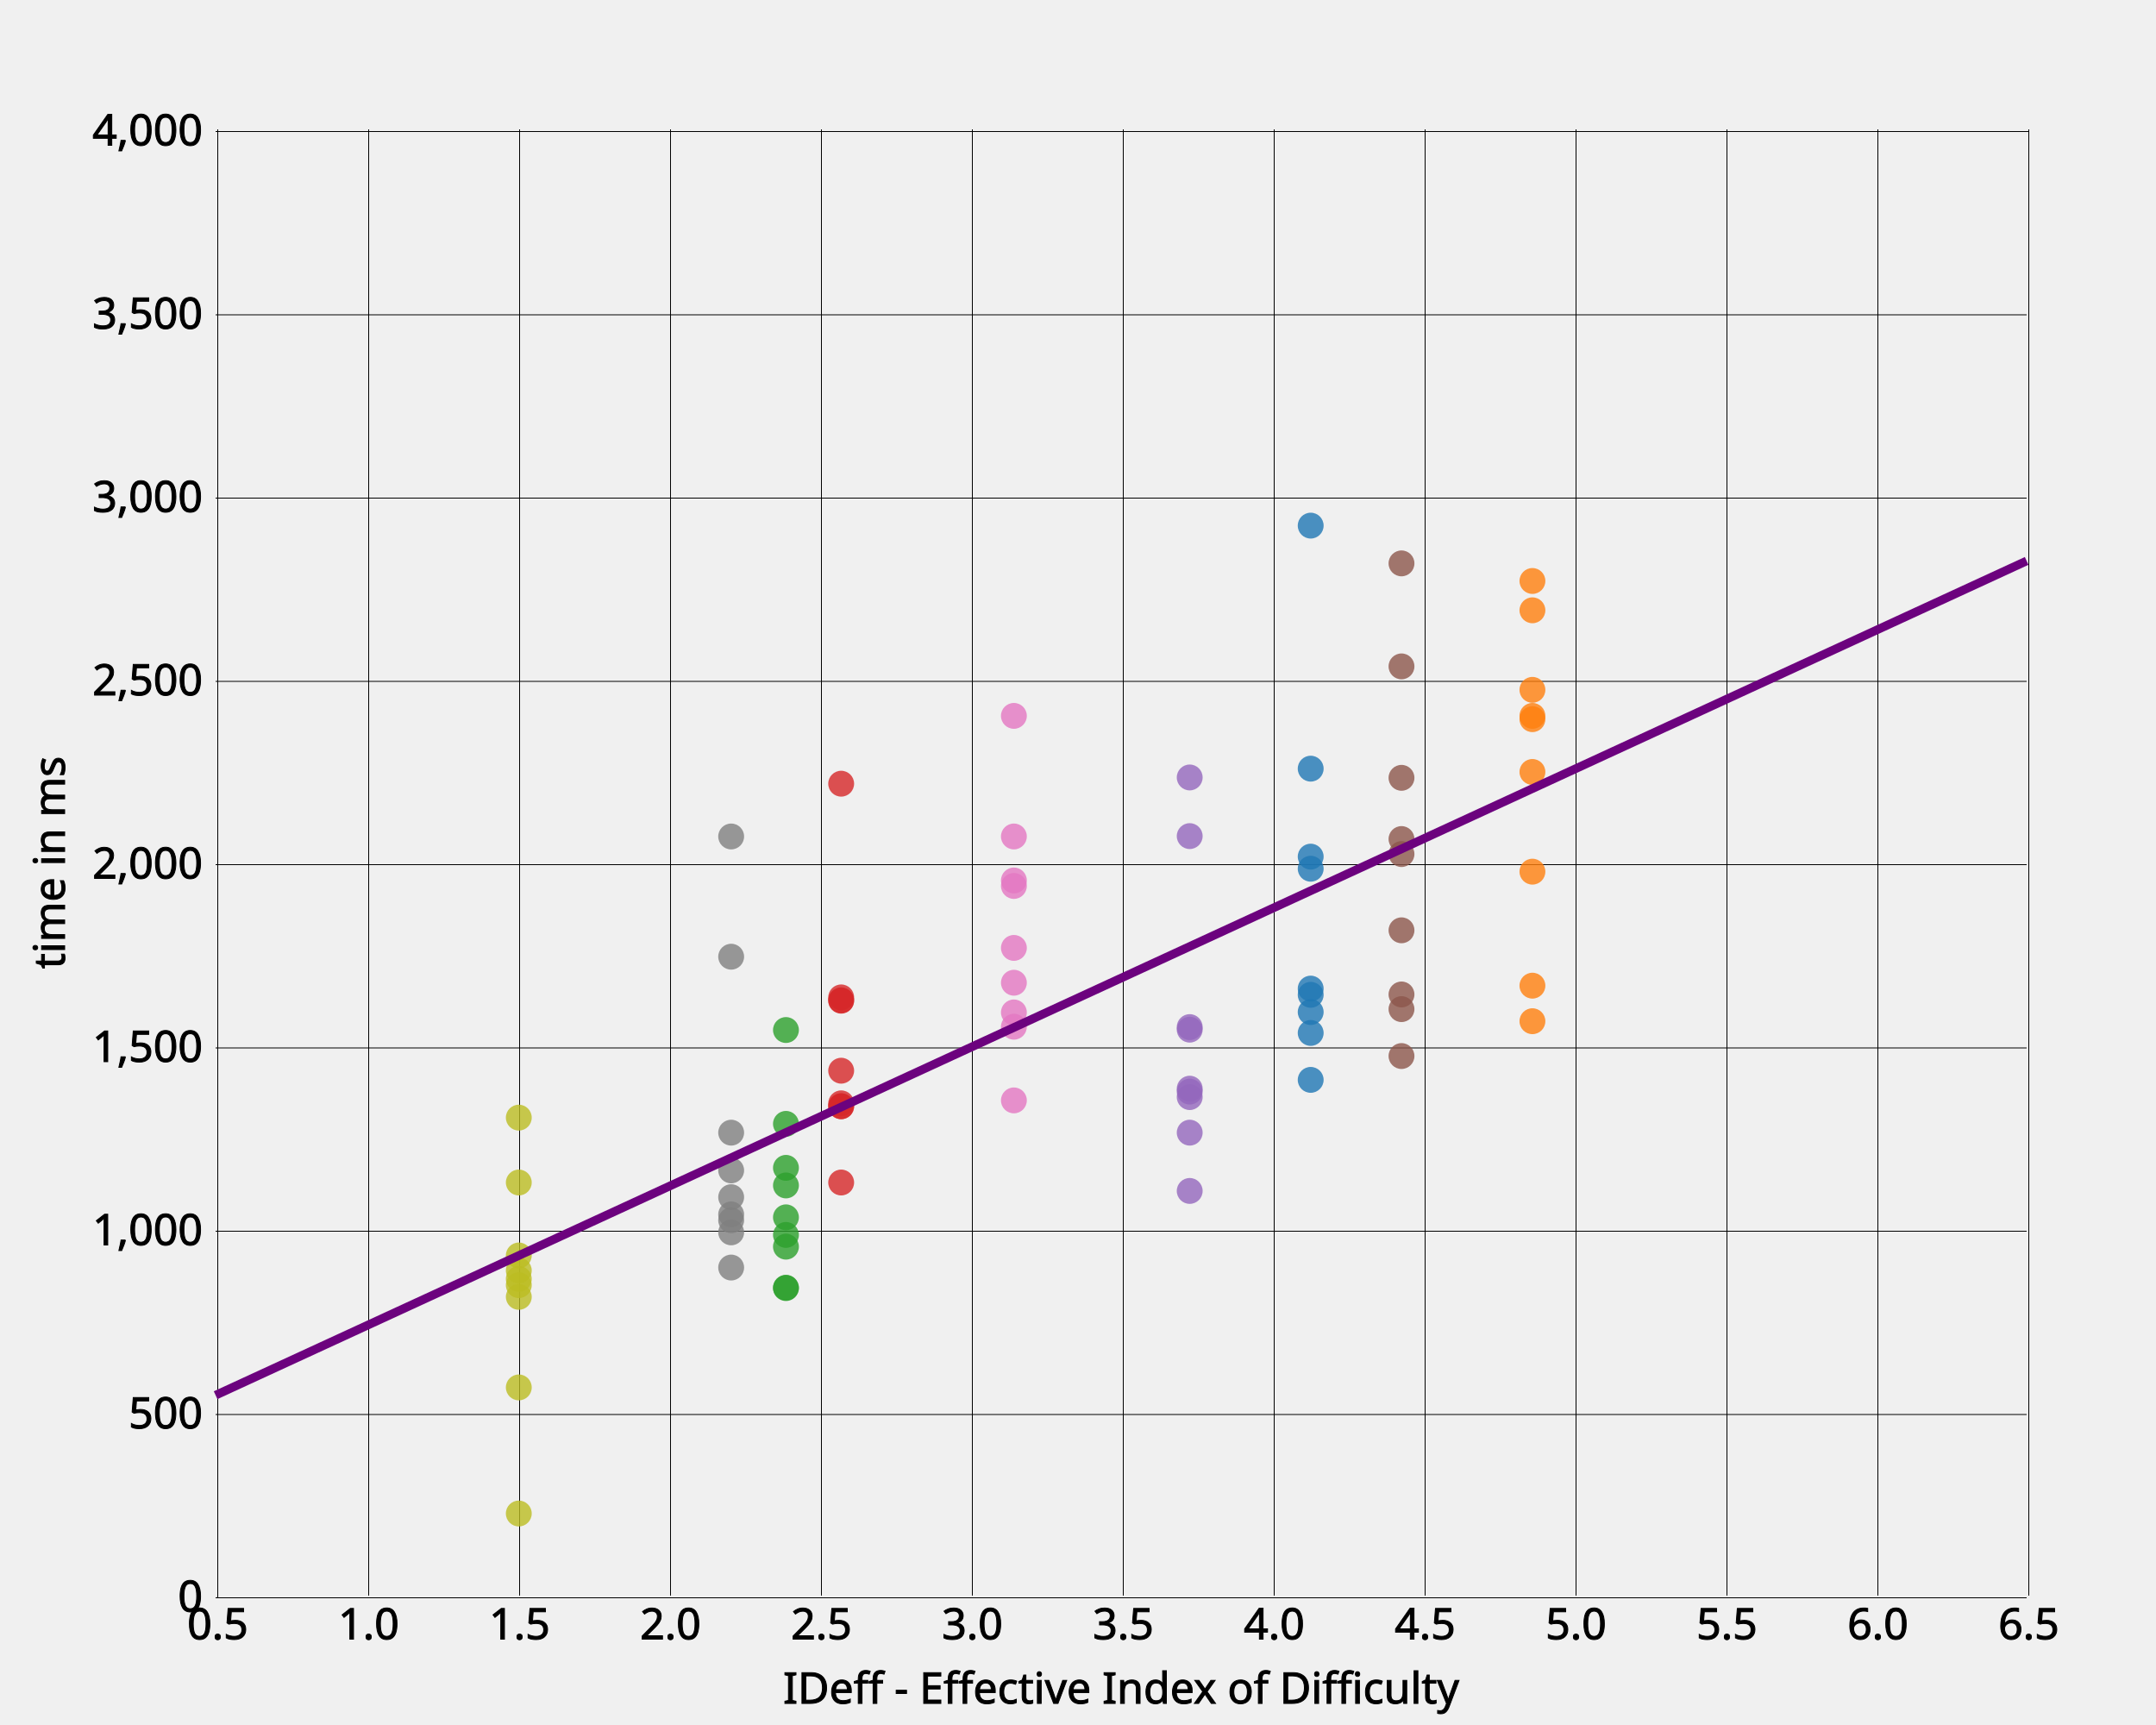
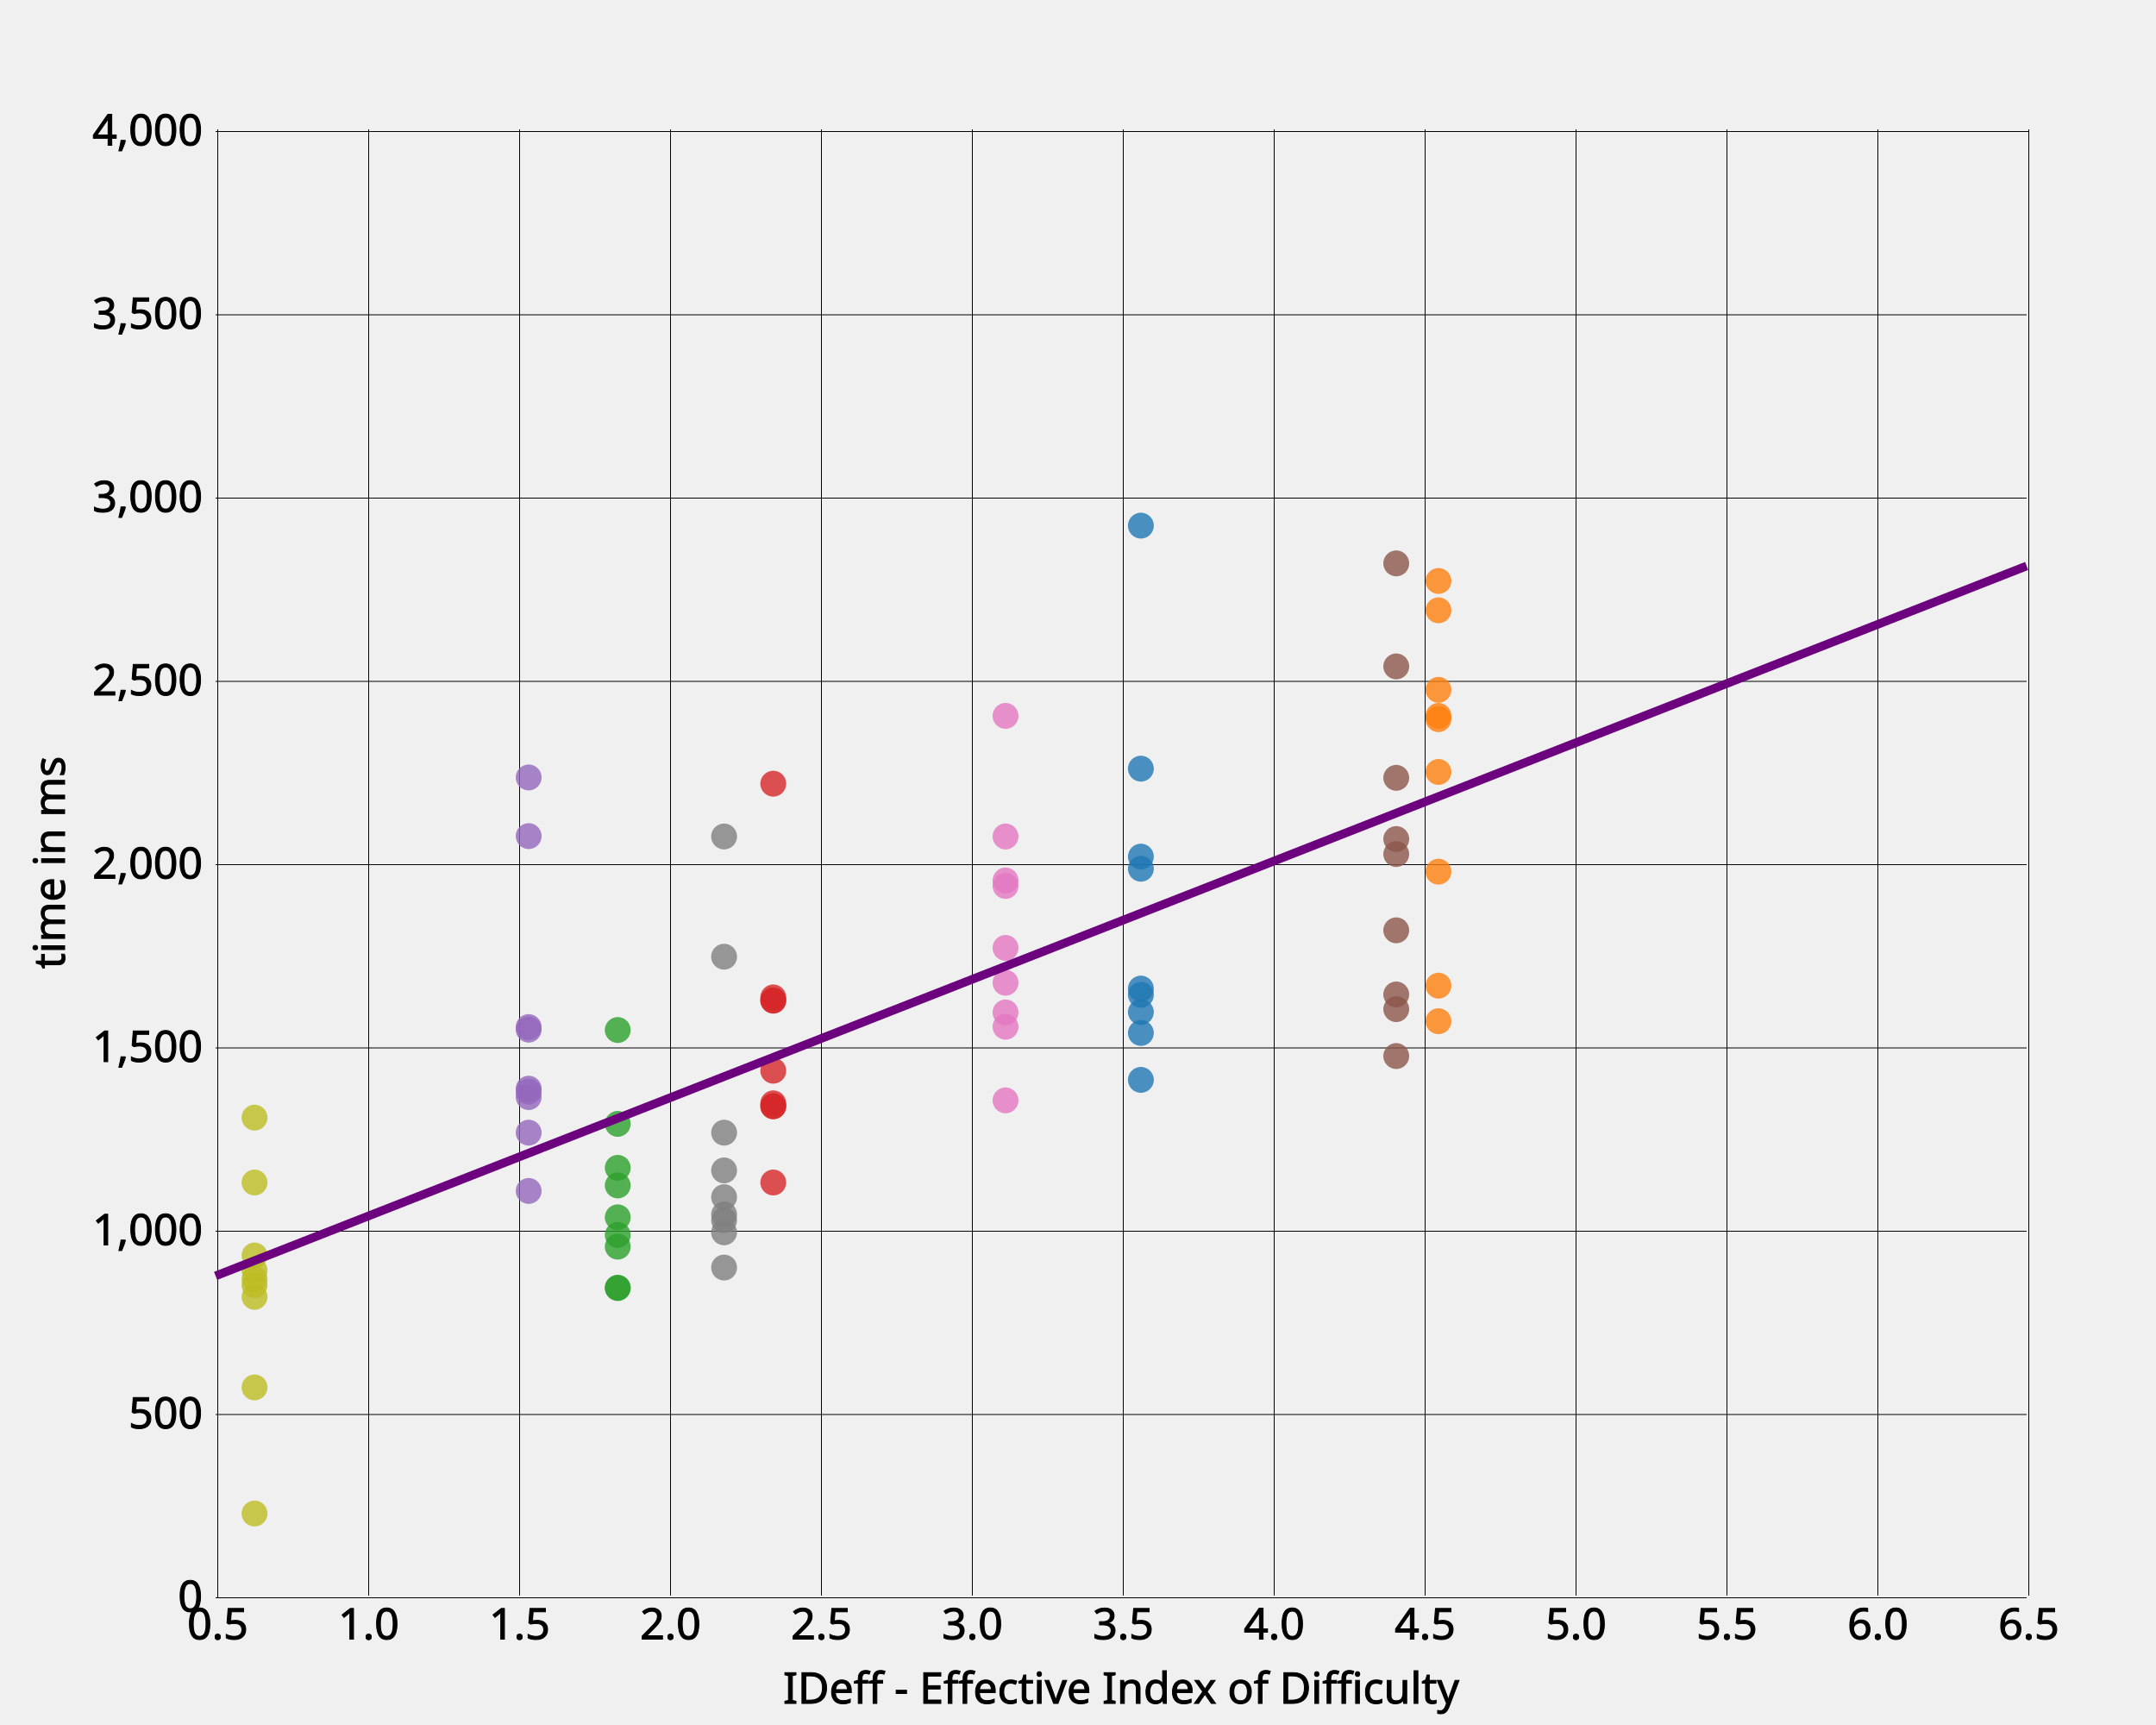
<svg xmlns="http://www.w3.org/2000/svg" width="500" height="400" x="0" y="0" fill="white">
  <g transform="translate(50,30 )">
    <g class="axis" stroke="rgb(0,0,0)" stroke-width="0.2" fill="none" font-size="10" font-family="sans-serif" text-anchor="middle">
      <path class="domain" stroke="currentColor" d="M0.5,340V0.5H420.5V340" />
      <g class="tick" opacity="1" transform="translate(0.5,0)">
        <line stroke="currentColor" y2="340" />
        <text fill="currentColor" y="343" dy="0.71em">0.5</text>
      </g>
      <g class="tick" opacity="1" transform="translate(35.5,0)">
        <line stroke="currentColor" y2="340" />
        <text fill="currentColor" y="343" dy="0.71em">1.0</text>
      </g>
      <g class="tick" opacity="1" transform="translate(70.5,0)">
        <line stroke="currentColor" y2="340" />
        <text fill="currentColor" y="343" dy="0.71em">1.5</text>
      </g>
      <g class="tick" opacity="1" transform="translate(105.5,0)">
        <line stroke="currentColor" y2="340" />
        <text fill="currentColor" y="343" dy="0.71em">2.0</text>
      </g>
      <g class="tick" opacity="1" transform="translate(140.5,0)">
        <line stroke="currentColor" y2="340" />
        <text fill="currentColor" y="343" dy="0.71em">2.5</text>
      </g>
      <g class="tick" opacity="1" transform="translate(175.5,0)">
        <line stroke="currentColor" y2="340" />
        <text fill="currentColor" y="343" dy="0.71em">3.0</text>
      </g>
      <g class="tick" opacity="1" transform="translate(210.5,0)">
        <line stroke="currentColor" y2="340" />
        <text fill="currentColor" y="343" dy="0.71em">3.5</text>
      </g>
      <g class="tick" opacity="1" transform="translate(245.5,0)">
        <line stroke="currentColor" y2="340" />
        <text fill="currentColor" y="343" dy="0.71em">4.0</text>
      </g>
      <g class="tick" opacity="1" transform="translate(280.5,0)">
        <line stroke="currentColor" y2="340" />
        <text fill="currentColor" y="343" dy="0.71em">4.5</text>
      </g>
      <g class="tick" opacity="1" transform="translate(315.5,0)">
        <line stroke="currentColor" y2="340" />
        <text fill="currentColor" y="343" dy="0.71em">5.0</text>
      </g>
      <g class="tick" opacity="1" transform="translate(350.5,0)">
        <line stroke="currentColor" y2="340" />
        <text fill="currentColor" y="343" dy="0.71em">5.5</text>
      </g>
      <g class="tick" opacity="1" transform="translate(385.5,0)">
        <line stroke="currentColor" y2="340" />
        <text fill="currentColor" y="343" dy="0.71em">6.0</text>
      </g>
      <g class="tick" opacity="1" transform="translate(420.5,0)">
        <line stroke="currentColor" y2="340" />
        <text fill="currentColor" y="343" dy="0.71em">6.5</text>
      </g>
      <text x="210" y="365" fill="rgb(0,0,0)" style="text-anchor: middle;">IDeff - Effective Index of Difficulty</text>
    </g>
    <g class="axis" stroke="rgb(0,0,0)" stroke-width="0.2" fill="none" font-size="10" font-family="sans-serif" text-anchor="end">
      <path class="domain" stroke="currentColor" d="M420,0.5H0.5V340.5H420" />
      <g class="tick" opacity="1" transform="translate(0,0.5)">
        <line stroke="currentColor" x2="420" />
        <text fill="currentColor" x="-3" dy="0.32em">4,000</text>
      </g>
      <g class="tick" opacity="1" transform="translate(0,43)">
        <line stroke="currentColor" x2="420" />
        <text fill="currentColor" x="-3" dy="0.32em">3,500</text>
      </g>
      <g class="tick" opacity="1" transform="translate(0,85.5)">
        <line stroke="currentColor" x2="420" />
        <text fill="currentColor" x="-3" dy="0.32em">3,000</text>
      </g>
      <g class="tick" opacity="1" transform="translate(0,128)">
        <line stroke="currentColor" x2="420" />
        <text fill="currentColor" x="-3" dy="0.32em">2,500</text>
      </g>
      <g class="tick" opacity="1" transform="translate(0,170.5)">
        <line stroke="currentColor" x2="420" />
        <text fill="currentColor" x="-3" dy="0.32em">2,000</text>
      </g>
      <g class="tick" opacity="1" transform="translate(0,213)">
        <line stroke="currentColor" x2="420" />
        <text fill="currentColor" x="-3" dy="0.32em">1,500</text>
      </g>
      <g class="tick" opacity="1" transform="translate(0,255.5)">
        <line stroke="currentColor" x2="420" />
        <text fill="currentColor" x="-3" dy="0.32em">1,000</text>
      </g>
      <g class="tick" opacity="1" transform="translate(0,298)">
        <line stroke="currentColor" x2="420" />
        <text fill="currentColor" x="-3" dy="0.32em">500</text>
      </g>
      <g class="tick" opacity="1" transform="translate(0,340.5)">
        <line stroke="currentColor" x2="420" />
        <text fill="currentColor" x="-3" dy="0.32em">0</text>
      </g>
      <text fill="rgb(0,0,0)" x="-170" y="-35" transform="rotate(-90, 0, 0)" style="text-anchor: middle;">time in ms</text>
    </g>
-     <circle class="cat0" cx="253.963" cy="171.445" style="opacity: 0.8; fill: #1f77b4;" r="3" />
-     <circle class="cat0" cx="253.963" cy="91.885" style="opacity: 0.8; fill: #1f77b4;" r="3" />
-     <circle class="cat0" cx="253.963" cy="168.64" style="opacity: 0.8; fill: #1f77b4;" r="3" />
-     <circle class="cat0" cx="253.963" cy="209.525" style="opacity: 0.8; fill: #1f77b4;" r="3" />
-     <circle class="cat0" cx="253.963" cy="204.68" style="opacity: 0.8; fill: #1f77b4;" r="3" />
-     <circle class="cat0" cx="253.963" cy="200.685" style="opacity: 0.8; fill: #1f77b4;" r="3" />
-     <circle class="cat0" cx="253.963" cy="148.24" style="opacity: 0.8; fill: #1f77b4;" r="3" />
-     <circle class="cat0" cx="253.963" cy="220.405" style="opacity: 0.8; fill: #1f77b4;" r="3" />
-     <circle class="cat0" cx="253.963" cy="199.24" style="opacity: 0.8; fill: #1f77b4;" r="3" />
-     <circle class="cat0" cx="305.385" cy="172.125" style="opacity: 0.8; fill: #ff7f0e;" r="3" />
-     <circle class="cat0" cx="305.385" cy="136" style="opacity: 0.8; fill: #ff7f0e;" r="3" />
-     <circle class="cat0" cx="305.385" cy="136.765" style="opacity: 0.8; fill: #ff7f0e;" r="3" />
-     <circle class="cat0" cx="305.385" cy="206.805" style="opacity: 0.8; fill: #ff7f0e;" r="3" />
-     <circle class="cat0" cx="305.385" cy="129.965" style="opacity: 0.8; fill: #ff7f0e;" r="3" />
-     <circle class="cat0" cx="305.385" cy="111.52" style="opacity: 0.8; fill: #ff7f0e;" r="3" />
-     <circle class="cat0" cx="305.385" cy="104.72" style="opacity: 0.8; fill: #ff7f0e;" r="3" />
-     <circle class="cat0" cx="305.385" cy="149.005" style="opacity: 0.8; fill: #ff7f0e;" r="3" />
-     <circle class="cat0" cx="305.385" cy="198.56" style="opacity: 0.8; fill: #ff7f0e;" r="3" />
-     <circle class="cat0" cx="132.271" cy="230.605" style="opacity: 0.8; fill: #2ca02c;" r="3" />
-     <circle class="cat0" cx="132.271" cy="259.08" style="opacity: 0.8; fill: #2ca02c;" r="3" />
-     <circle class="cat0" cx="132.271" cy="244.885" style="opacity: 0.8; fill: #2ca02c;" r="3" />
-     <circle class="cat0" cx="132.271" cy="252.28" style="opacity: 0.8; fill: #2ca02c;" r="3" />
-     <circle class="cat0" cx="132.271" cy="268.685" style="opacity: 0.8; fill: #2ca02c;" r="3" />
-     <circle class="cat0" cx="132.271" cy="268.6" style="opacity: 0.8; fill: #2ca02c;" r="3" />
-     <circle class="cat0" cx="132.271" cy="208.845" style="opacity: 0.8; fill: #2ca02c;" r="3" />
-     <circle class="cat0" cx="132.271" cy="256.36" style="opacity: 0.8; fill: #2ca02c;" r="3" />
-     <circle class="cat0" cx="132.271" cy="240.805" style="opacity: 0.8; fill: #2ca02c;" r="3" />
-     <circle class="cat0" cx="145.077" cy="244.205" style="opacity: 0.8; fill: #d62728;" r="3" />
-     <circle class="cat0" cx="145.077" cy="202.045" style="opacity: 0.8; fill: #d62728;" r="3" />
-     <circle class="cat0" cx="145.077" cy="201.96" style="opacity: 0.8; fill: #d62728;" r="3" />
-     <circle class="cat0" cx="145.077" cy="226.525" style="opacity: 0.8; fill: #d62728;" r="3" />
-     <circle class="cat0" cx="145.077" cy="218.28" style="opacity: 0.8; fill: #d62728;" r="3" />
-     <circle class="cat0" cx="145.077" cy="226.525" style="opacity: 0.8; fill: #d62728;" r="3" />
-     <circle class="cat0" cx="145.077" cy="201.28" style="opacity: 0.8; fill: #d62728;" r="3" />
-     <circle class="cat0" cx="145.077" cy="151.725" style="opacity: 0.8; fill: #d62728;" r="3" />
-     <circle class="cat0" cx="145.077" cy="225.845" style="opacity: 0.8; fill: #d62728;" r="3" />
-     <circle class="cat0" cx="225.905" cy="150.28" style="opacity: 0.8; fill: #9467bd;" r="3" />
-     <circle class="cat0" cx="225.905" cy="232.645" style="opacity: 0.8; fill: #9467bd;" r="3" />
-     <circle class="cat0" cx="225.905" cy="246.16" style="opacity: 0.8; fill: #9467bd;" r="3" />
-     <circle class="cat0" cx="225.905" cy="222.445" style="opacity: 0.8; fill: #9467bd;" r="3" />
-     <circle class="cat0" cx="225.905" cy="208.165" style="opacity: 0.8; fill: #9467bd;" r="3" />
-     <circle class="cat0" cx="225.905" cy="223.125" style="opacity: 0.8; fill: #9467bd;" r="3" />
-     <circle class="cat0" cx="225.905" cy="163.88" style="opacity: 0.8; fill: #9467bd;" r="3" />
-     <circle class="cat0" cx="225.905" cy="224.4" style="opacity: 0.8; fill: #9467bd;" r="3" />
-     <circle class="cat0" cx="225.905" cy="208.76" style="opacity: 0.8; fill: #9467bd;" r="3" />
-     <circle class="cat0" cx="275.022" cy="100.64" style="opacity: 0.8; fill: #8c564b;" r="3" />
-     <circle class="cat0" cx="275.022" cy="185.725" style="opacity: 0.8; fill: #8c564b;" r="3" />
-     <circle class="cat0" cx="275.022" cy="204" style="opacity: 0.8; fill: #8c564b;" r="3" />
-     <circle class="cat0" cx="275.022" cy="164.56" style="opacity: 0.8; fill: #8c564b;" r="3" />
-     <circle class="cat0" cx="275.022" cy="214.88" style="opacity: 0.8; fill: #8c564b;" r="3" />
-     <circle class="cat0" cx="275.022" cy="150.365" style="opacity: 0.8; fill: #8c564b;" r="3" />
-     <circle class="cat0" cx="275.022" cy="124.525" style="opacity: 0.8; fill: #8c564b;" r="3" />
-     <circle class="cat0" cx="275.022" cy="200.6" style="opacity: 0.8; fill: #8c564b;" r="3" />
-     <circle class="cat0" cx="275.022" cy="168.045" style="opacity: 0.8; fill: #8c564b;" r="3" />
-     <circle class="cat0" cx="185.132" cy="225.165" style="opacity: 0.8; fill: #e377c2;" r="3" />
-     <circle class="cat0" cx="185.132" cy="204.765" style="opacity: 0.8; fill: #e377c2;" r="3" />
-     <circle class="cat0" cx="185.132" cy="136" style="opacity: 0.8; fill: #e377c2;" r="3" />
-     <circle class="cat0" cx="185.132" cy="175.44" style="opacity: 0.8; fill: #e377c2;" r="3" />
-     <circle class="cat0" cx="185.132" cy="163.965" style="opacity: 0.8; fill: #e377c2;" r="3" />
-     <circle class="cat0" cx="185.132" cy="174.165" style="opacity: 0.8; fill: #e377c2;" r="3" />
-     <circle class="cat0" cx="185.132" cy="208.08" style="opacity: 0.8; fill: #e377c2;" r="3" />
-     <circle class="cat0" cx="185.132" cy="189.805" style="opacity: 0.8; fill: #e377c2;" r="3" />
-     <circle class="cat0" cx="185.132" cy="197.88" style="opacity: 0.8; fill: #e377c2;" r="3" />
-     <circle class="cat0" cx="119.565" cy="241.4" style="opacity: 0.8; fill: #7f7f7f;" r="3" />
-     <circle class="cat0" cx="119.565" cy="163.965" style="opacity: 0.8; fill: #7f7f7f;" r="3" />
-     <circle class="cat0" cx="119.565" cy="191.845" style="opacity: 0.8; fill: #7f7f7f;" r="3" />
-     <circle class="cat0" cx="119.565" cy="255.765" style="opacity: 0.8; fill: #7f7f7f;" r="3" />
-     <circle class="cat0" cx="119.565" cy="252.96" style="opacity: 0.8; fill: #7f7f7f;" r="3" />
-     <circle class="cat0" cx="119.565" cy="263.925" style="opacity: 0.8; fill: #7f7f7f;" r="3" />
-     <circle class="cat0" cx="119.565" cy="251.6" style="opacity: 0.8; fill: #7f7f7f;" r="3" />
-     <circle class="cat0" cx="119.565" cy="232.645" style="opacity: 0.8; fill: #7f7f7f;" r="3" />
-     <circle class="cat0" cx="119.565" cy="247.605" style="opacity: 0.8; fill: #7f7f7f;" r="3" />
-     <circle class="cat0" cx="70.314" cy="244.205" style="opacity: 0.8; fill: #bcbd22;" r="3" />
-     <circle class="cat0" cx="70.314" cy="261.12" style="opacity: 0.8; fill: #bcbd22;" r="3" />
-     <circle class="cat0" cx="70.314" cy="268.005" style="opacity: 0.8; fill: #bcbd22;" r="3" />
-     <circle class="cat0" cx="70.314" cy="291.72" style="opacity: 0.8; fill: #bcbd22;" r="3" />
-     <circle class="cat0" cx="70.314" cy="320.96" style="opacity: 0.8; fill: #bcbd22;" r="3" />
-     <circle class="cat0" cx="70.314" cy="229.16" style="opacity: 0.8; fill: #bcbd22;" r="3" />
-     <circle class="cat0" cx="70.314" cy="266.56" style="opacity: 0.8; fill: #bcbd22;" r="3" />
-     <circle class="cat0" cx="70.314" cy="264.605" style="opacity: 0.8; fill: #bcbd22;" r="3" />
-     <circle class="cat0" cx="70.314" cy="270.725" style="opacity: 0.8; fill: #bcbd22;" r="3" />
-     <line class="cat" style="stroke: rgb(108,2,126); stroke-width: 2;" x1="0" x2="420" y1="293.527" y2="100.07" />
+     <circle class="cat0" cx="214.582" cy="171.445" style="opacity: 0.8; fill: #1f77b4;" r="3" />
+     <circle class="cat0" cx="214.582" cy="91.885" style="opacity: 0.8; fill: #1f77b4;" r="3" />
+     <circle class="cat0" cx="214.582" cy="168.64" style="opacity: 0.8; fill: #1f77b4;" r="3" />
+     <circle class="cat0" cx="214.582" cy="209.525" style="opacity: 0.8; fill: #1f77b4;" r="3" />
+     <circle class="cat0" cx="214.582" cy="204.68" style="opacity: 0.8; fill: #1f77b4;" r="3" />
+     <circle class="cat0" cx="214.582" cy="200.685" style="opacity: 0.8; fill: #1f77b4;" r="3" />
+     <circle class="cat0" cx="214.582" cy="148.24" style="opacity: 0.8; fill: #1f77b4;" r="3" />
+     <circle class="cat0" cx="214.582" cy="220.405" style="opacity: 0.8; fill: #1f77b4;" r="3" />
+     <circle class="cat0" cx="214.582" cy="199.24" style="opacity: 0.8; fill: #1f77b4;" r="3" />
+     <circle class="cat0" cx="283.59" cy="172.125" style="opacity: 0.8; fill: #ff7f0e;" r="3" />
+     <circle class="cat0" cx="283.59" cy="136" style="opacity: 0.8; fill: #ff7f0e;" r="3" />
+     <circle class="cat0" cx="283.59" cy="136.765" style="opacity: 0.8; fill: #ff7f0e;" r="3" />
+     <circle class="cat0" cx="283.59" cy="206.805" style="opacity: 0.8; fill: #ff7f0e;" r="3" />
+     <circle class="cat0" cx="283.59" cy="129.965" style="opacity: 0.8; fill: #ff7f0e;" r="3" />
+     <circle class="cat0" cx="283.59" cy="111.52" style="opacity: 0.8; fill: #ff7f0e;" r="3" />
+     <circle class="cat0" cx="283.59" cy="104.72" style="opacity: 0.8; fill: #ff7f0e;" r="3" />
+     <circle class="cat0" cx="283.59" cy="149.005" style="opacity: 0.8; fill: #ff7f0e;" r="3" />
+     <circle class="cat0" cx="283.59" cy="198.56" style="opacity: 0.8; fill: #ff7f0e;" r="3" />
+     <circle class="cat0" cx="93.262" cy="230.605" style="opacity: 0.8; fill: #2ca02c;" r="3" />
+     <circle class="cat0" cx="93.262" cy="259.08" style="opacity: 0.8; fill: #2ca02c;" r="3" />
+     <circle class="cat0" cx="93.262" cy="244.885" style="opacity: 0.8; fill: #2ca02c;" r="3" />
+     <circle class="cat0" cx="93.262" cy="252.28" style="opacity: 0.8; fill: #2ca02c;" r="3" />
+     <circle class="cat0" cx="93.262" cy="268.685" style="opacity: 0.8; fill: #2ca02c;" r="3" />
+     <circle class="cat0" cx="93.262" cy="268.6" style="opacity: 0.8; fill: #2ca02c;" r="3" />
+     <circle class="cat0" cx="93.262" cy="208.845" style="opacity: 0.8; fill: #2ca02c;" r="3" />
+     <circle class="cat0" cx="93.262" cy="256.36" style="opacity: 0.8; fill: #2ca02c;" r="3" />
+     <circle class="cat0" cx="93.262" cy="240.805" style="opacity: 0.8; fill: #2ca02c;" r="3" />
+     <circle class="cat0" cx="129.328" cy="244.205" style="opacity: 0.8; fill: #d62728;" r="3" />
+     <circle class="cat0" cx="129.328" cy="202.045" style="opacity: 0.8; fill: #d62728;" r="3" />
+     <circle class="cat0" cx="129.328" cy="201.96" style="opacity: 0.8; fill: #d62728;" r="3" />
+     <circle class="cat0" cx="129.328" cy="226.525" style="opacity: 0.8; fill: #d62728;" r="3" />
+     <circle class="cat0" cx="129.328" cy="218.28" style="opacity: 0.8; fill: #d62728;" r="3" />
+     <circle class="cat0" cx="129.328" cy="226.525" style="opacity: 0.8; fill: #d62728;" r="3" />
+     <circle class="cat0" cx="129.328" cy="201.28" style="opacity: 0.8; fill: #d62728;" r="3" />
+     <circle class="cat0" cx="129.328" cy="151.725" style="opacity: 0.8; fill: #d62728;" r="3" />
+     <circle class="cat0" cx="129.328" cy="225.845" style="opacity: 0.8; fill: #d62728;" r="3" />
+     <circle class="cat0" cx="72.603" cy="150.28" style="opacity: 0.8; fill: #9467bd;" r="3" />
+     <circle class="cat0" cx="72.603" cy="232.645" style="opacity: 0.8; fill: #9467bd;" r="3" />
+     <circle class="cat0" cx="72.603" cy="246.16" style="opacity: 0.8; fill: #9467bd;" r="3" />
+     <circle class="cat0" cx="72.603" cy="222.445" style="opacity: 0.8; fill: #9467bd;" r="3" />
+     <circle class="cat0" cx="72.603" cy="208.165" style="opacity: 0.8; fill: #9467bd;" r="3" />
+     <circle class="cat0" cx="72.603" cy="223.125" style="opacity: 0.8; fill: #9467bd;" r="3" />
+     <circle class="cat0" cx="72.603" cy="163.88" style="opacity: 0.8; fill: #9467bd;" r="3" />
+     <circle class="cat0" cx="72.603" cy="224.4" style="opacity: 0.8; fill: #9467bd;" r="3" />
+     <circle class="cat0" cx="72.603" cy="208.76" style="opacity: 0.8; fill: #9467bd;" r="3" />
+     <circle class="cat0" cx="273.806" cy="100.64" style="opacity: 0.8; fill: #8c564b;" r="3" />
+     <circle class="cat0" cx="273.806" cy="185.725" style="opacity: 0.8; fill: #8c564b;" r="3" />
+     <circle class="cat0" cx="273.806" cy="204" style="opacity: 0.8; fill: #8c564b;" r="3" />
+     <circle class="cat0" cx="273.806" cy="164.56" style="opacity: 0.8; fill: #8c564b;" r="3" />
+     <circle class="cat0" cx="273.806" cy="214.88" style="opacity: 0.8; fill: #8c564b;" r="3" />
+     <circle class="cat0" cx="273.806" cy="150.365" style="opacity: 0.8; fill: #8c564b;" r="3" />
+     <circle class="cat0" cx="273.806" cy="124.525" style="opacity: 0.8; fill: #8c564b;" r="3" />
+     <circle class="cat0" cx="273.806" cy="200.6" style="opacity: 0.8; fill: #8c564b;" r="3" />
+     <circle class="cat0" cx="273.806" cy="168.045" style="opacity: 0.8; fill: #8c564b;" r="3" />
+     <circle class="cat0" cx="183.193" cy="225.165" style="opacity: 0.8; fill: #e377c2;" r="3" />
+     <circle class="cat0" cx="183.193" cy="204.765" style="opacity: 0.8; fill: #e377c2;" r="3" />
+     <circle class="cat0" cx="183.193" cy="136" style="opacity: 0.8; fill: #e377c2;" r="3" />
+     <circle class="cat0" cx="183.193" cy="175.44" style="opacity: 0.8; fill: #e377c2;" r="3" />
+     <circle class="cat0" cx="183.193" cy="163.965" style="opacity: 0.8; fill: #e377c2;" r="3" />
+     <circle class="cat0" cx="183.193" cy="174.165" style="opacity: 0.8; fill: #e377c2;" r="3" />
+     <circle class="cat0" cx="183.193" cy="208.08" style="opacity: 0.8; fill: #e377c2;" r="3" />
+     <circle class="cat0" cx="183.193" cy="189.805" style="opacity: 0.8; fill: #e377c2;" r="3" />
+     <circle class="cat0" cx="183.193" cy="197.88" style="opacity: 0.8; fill: #e377c2;" r="3" />
+     <circle class="cat0" cx="117.924" cy="241.4" style="opacity: 0.8; fill: #7f7f7f;" r="3" />
+     <circle class="cat0" cx="117.924" cy="163.965" style="opacity: 0.8; fill: #7f7f7f;" r="3" />
+     <circle class="cat0" cx="117.924" cy="191.845" style="opacity: 0.8; fill: #7f7f7f;" r="3" />
+     <circle class="cat0" cx="117.924" cy="255.765" style="opacity: 0.8; fill: #7f7f7f;" r="3" />
+     <circle class="cat0" cx="117.924" cy="252.96" style="opacity: 0.8; fill: #7f7f7f;" r="3" />
+     <circle class="cat0" cx="117.924" cy="263.925" style="opacity: 0.8; fill: #7f7f7f;" r="3" />
+     <circle class="cat0" cx="117.924" cy="251.6" style="opacity: 0.8; fill: #7f7f7f;" r="3" />
+     <circle class="cat0" cx="117.924" cy="232.645" style="opacity: 0.8; fill: #7f7f7f;" r="3" />
+     <circle class="cat0" cx="117.924" cy="247.605" style="opacity: 0.8; fill: #7f7f7f;" r="3" />
+     <circle class="cat0" cx="9.03" cy="244.205" style="opacity: 0.8; fill: #bcbd22;" r="3" />
+     <circle class="cat0" cx="9.03" cy="261.12" style="opacity: 0.8; fill: #bcbd22;" r="3" />
+     <circle class="cat0" cx="9.03" cy="268.005" style="opacity: 0.8; fill: #bcbd22;" r="3" />
+     <circle class="cat0" cx="9.03" cy="291.72" style="opacity: 0.8; fill: #bcbd22;" r="3" />
+     <circle class="cat0" cx="9.03" cy="320.96" style="opacity: 0.8; fill: #bcbd22;" r="3" />
+     <circle class="cat0" cx="9.03" cy="229.16" style="opacity: 0.8; fill: #bcbd22;" r="3" />
+     <circle class="cat0" cx="9.03" cy="266.56" style="opacity: 0.8; fill: #bcbd22;" r="3" />
+     <circle class="cat0" cx="9.03" cy="264.605" style="opacity: 0.8; fill: #bcbd22;" r="3" />
+     <circle class="cat0" cx="9.03" cy="270.725" style="opacity: 0.8; fill: #bcbd22;" r="3" />
+     <line class="cat" style="stroke: rgb(108,2,126); stroke-width: 2;" x1="0" x2="420" y1="265.856" y2="101.244" />
  </g>
</svg>
